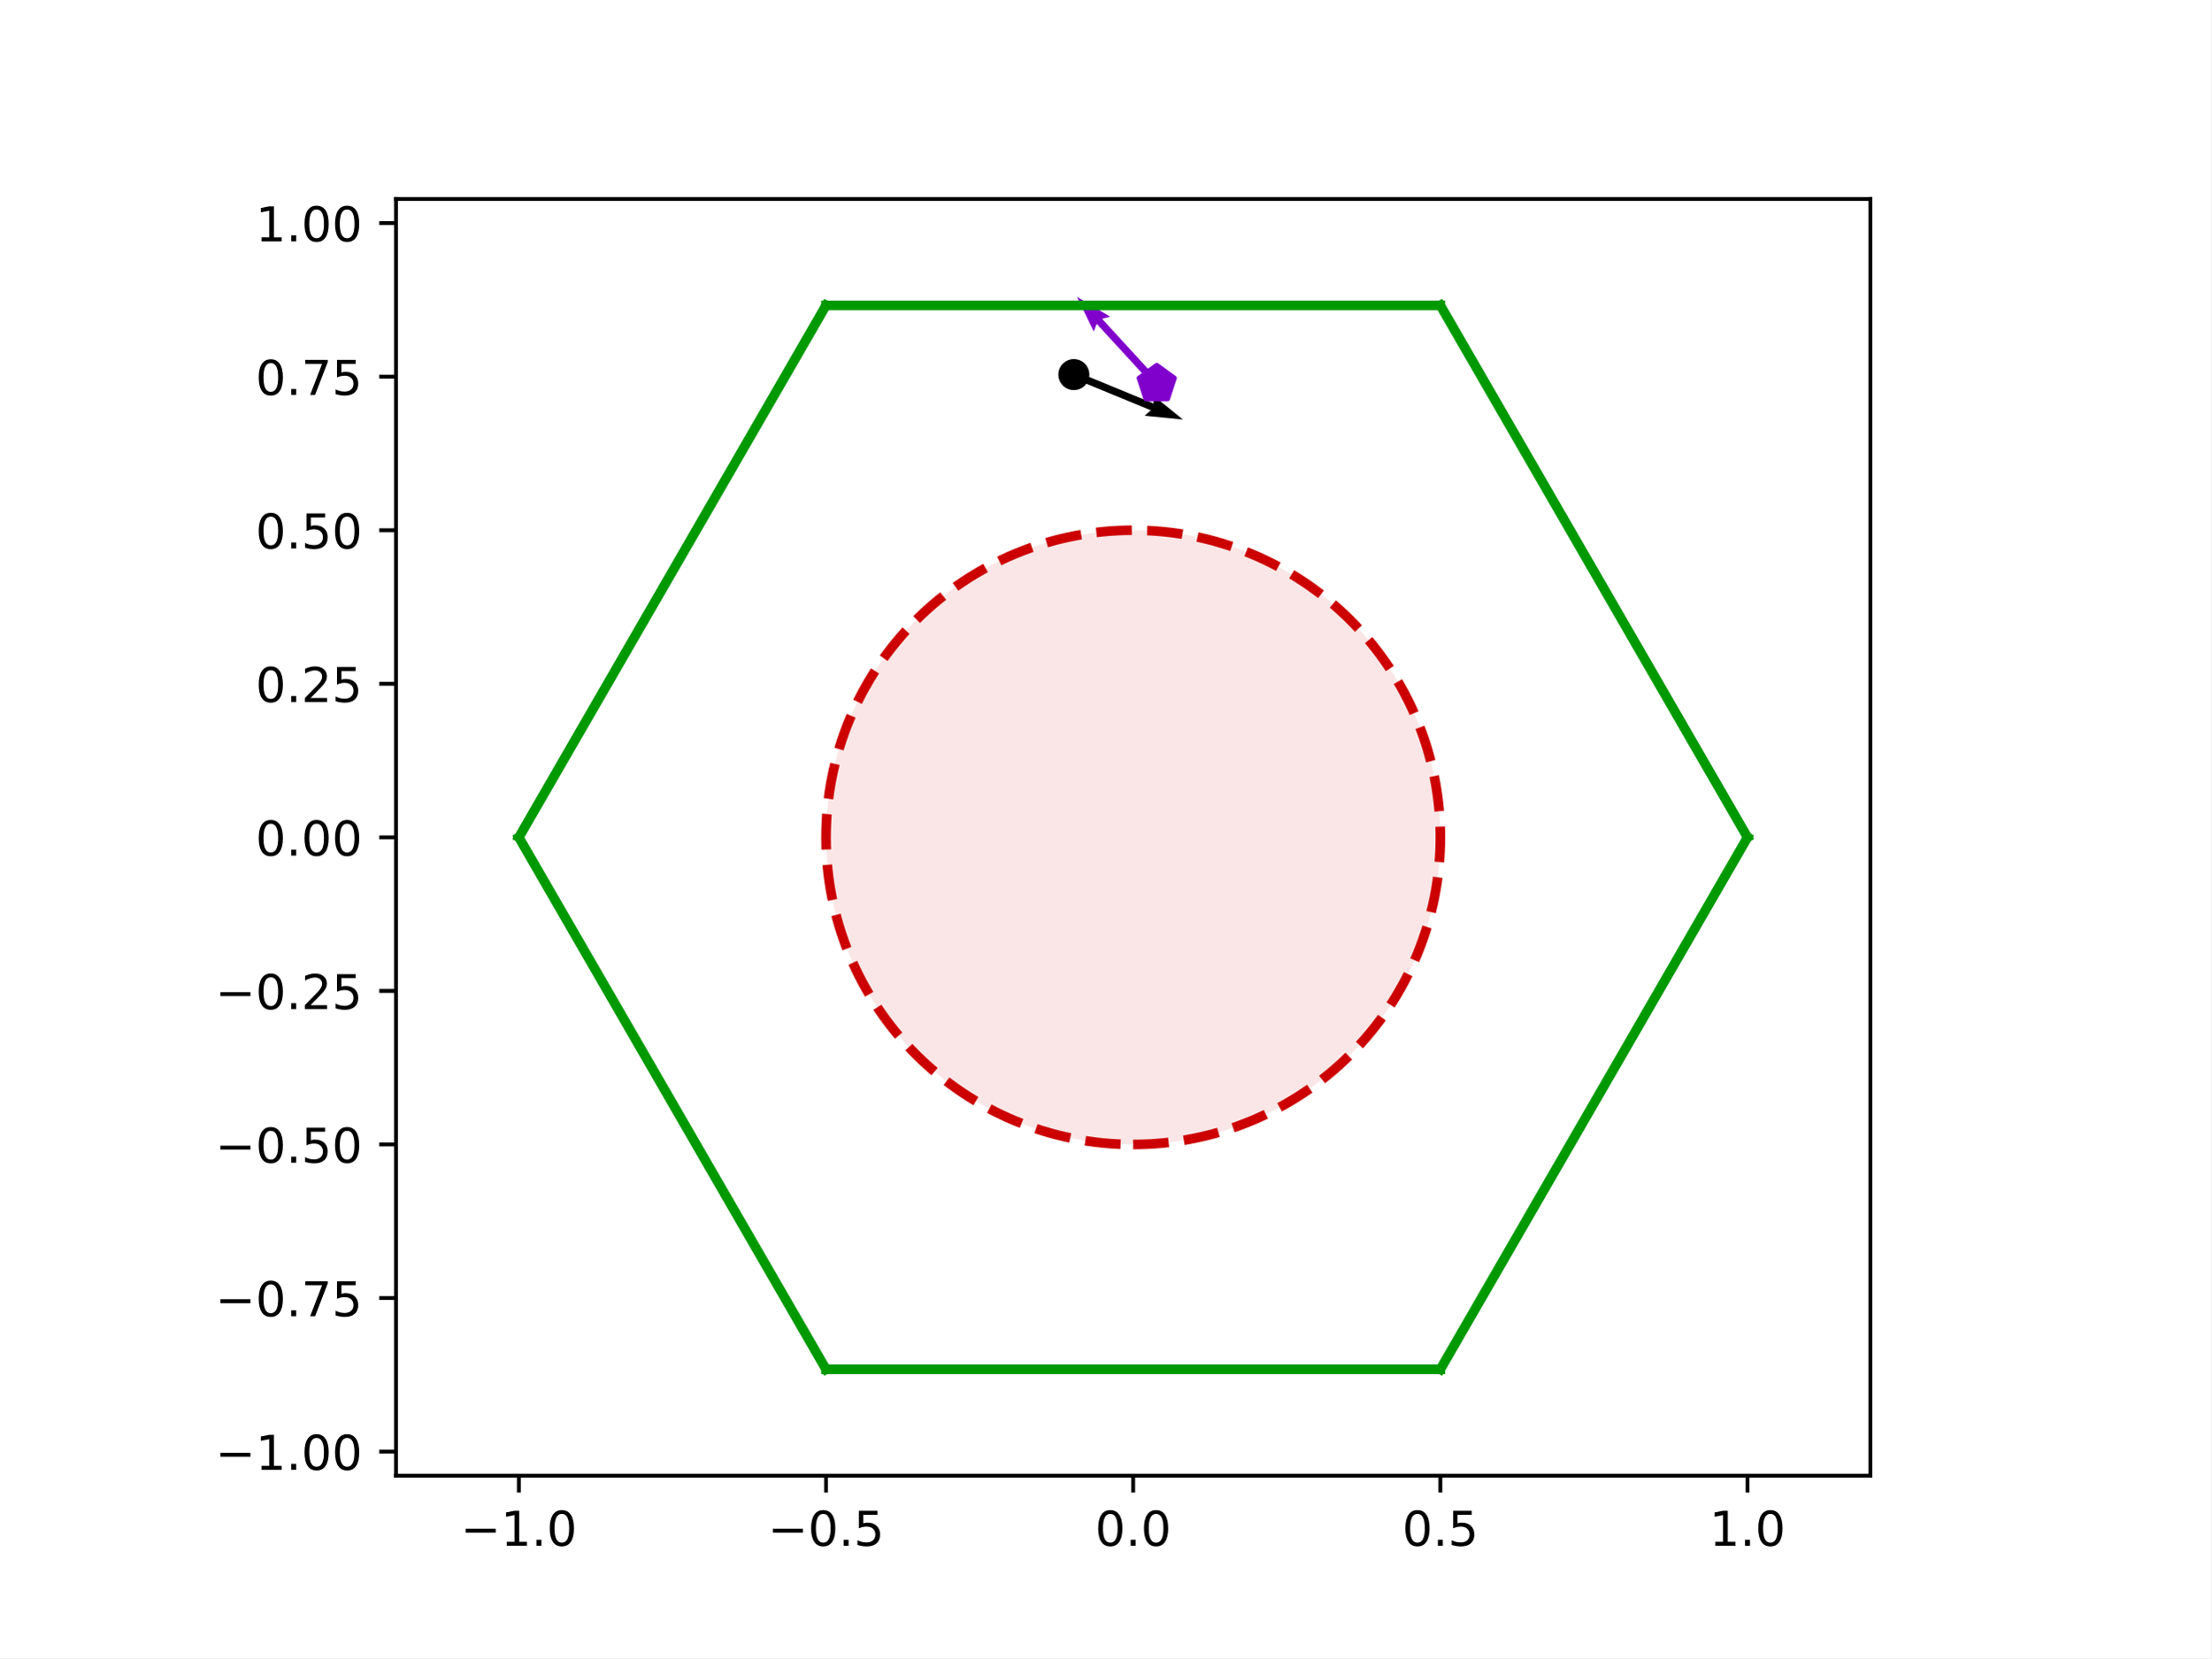
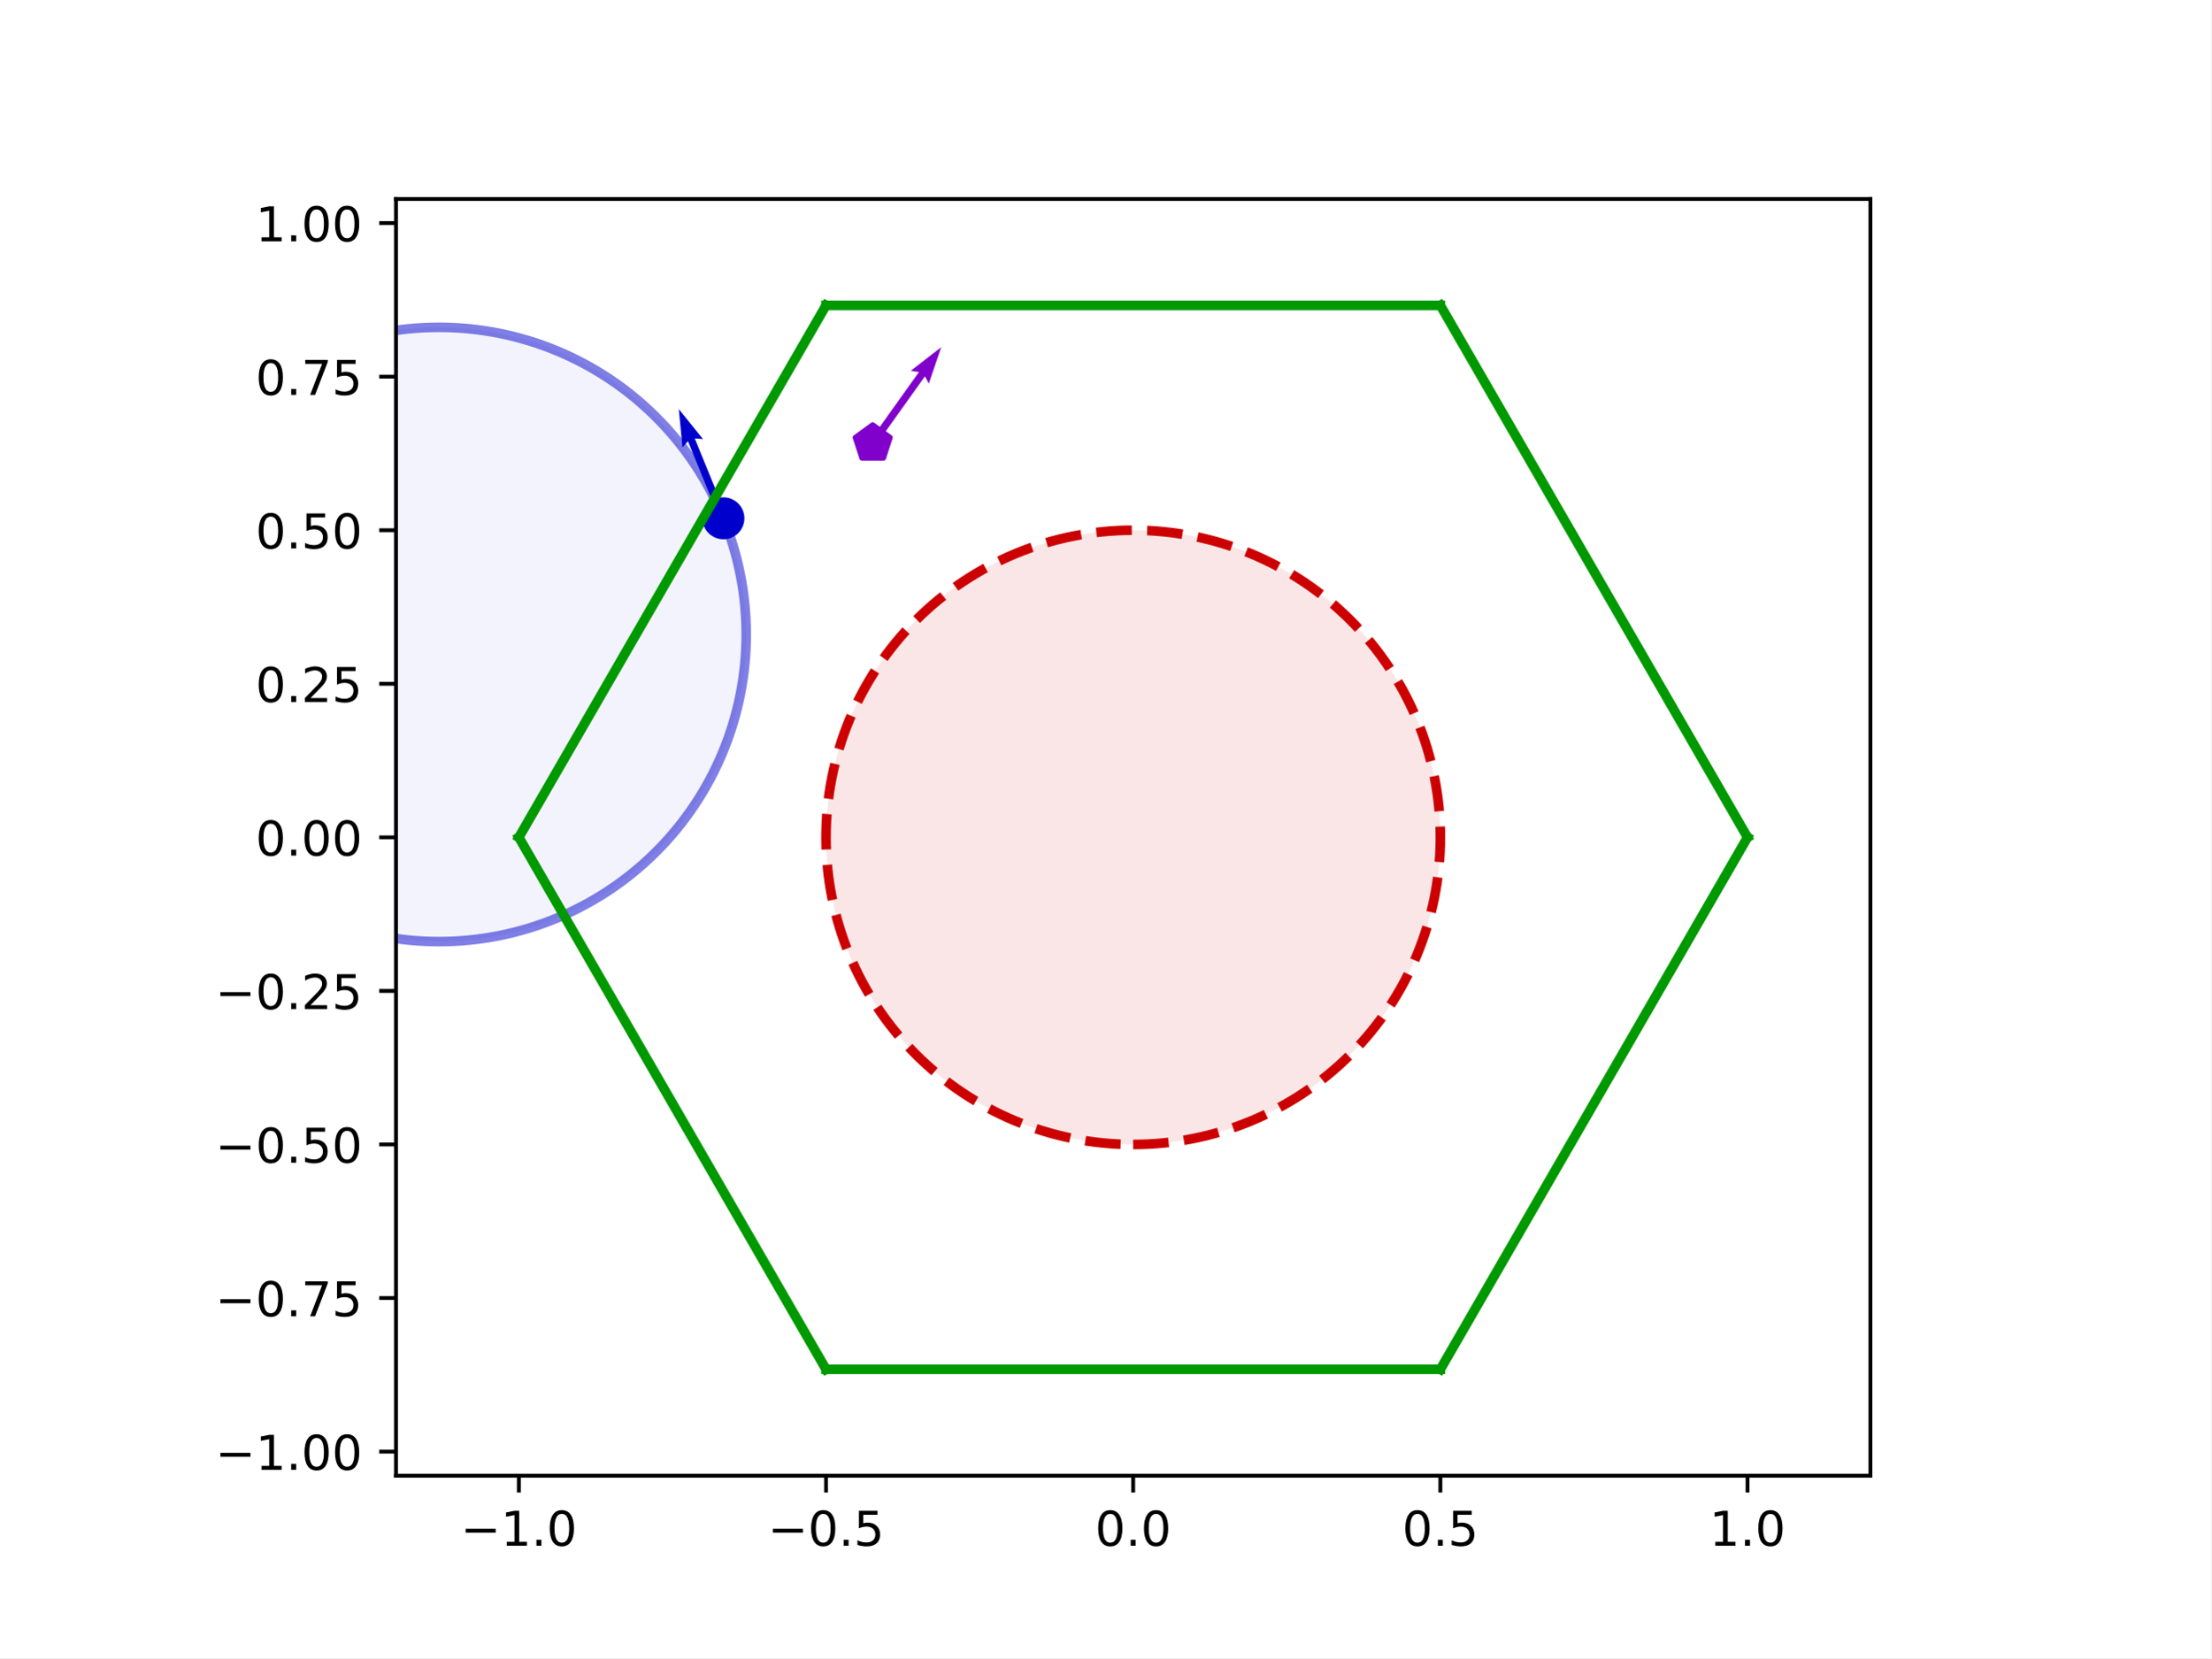
<svg xmlns="http://www.w3.org/2000/svg" xmlns:xlink="http://www.w3.org/1999/xlink" height="345.6pt" version="1.1" viewBox="0 0 460.8 345.6" width="460.8pt">
  <defs>
    <style type="text/css">
*{stroke-linecap:butt;stroke-linejoin:round;}
  </style>
  </defs>
  <g id="figure_1">
    <g id="patch_1">
      <path d="M 0 345.6  L 460.8 345.6  L 460.8 0  L 0 0  z " style="fill:#ffffff;" />
    </g>
    <g id="axes_1">
      <g id="patch_2">
        <path d="M 82.52 307.584  L 389.8 307.584  L 389.8 41.472  L 82.52 41.472  z " style="fill:#ffffff;" />
      </g>
      <g id="PathCollection_1">
        <defs>
-           <path d="M 0 2.739  C 0.726 2.739 1.423 2.45 1.936 1.936  C 2.45 1.423 2.739 0.726 2.739 0  C 2.739 -0.726 2.45 -1.423 1.936 -1.936  C 1.423 -2.45 0.726 -2.739 0 -2.739  C -0.726 -2.739 -1.423 -2.45 -1.936 -1.936  C -2.45 -1.423 -2.739 -0.726 -2.739 0  C -2.739 0.726 -2.45 1.423 -1.936 1.936  C -1.423 2.45 -0.726 2.739 0 2.739  z " id="mc2b96e93eb" style="stroke:#000000;" />
+           <path d="M 0 -3.873  L -3.683 -1.197  L -2.276 3.133  L 2.276 3.133  L 3.683 -1.197  z " id="md230983f75" style="stroke:#8000cc;" />
        </defs>
-         <g clip-path="url(#pbceae06fa7)">
-           <use style="stroke:#000000;" x="223.794" xlink:href="#mc2b96e93eb" y="78.074" />
+         <g clip-path="url(#pb1e399c103)">
+           <use style="fill:#8000cc;stroke:#8000cc;" x="181.869" xlink:href="#md230983f75" y="92.369" />
        </g>
      </g>
      <g id="Quiver_1">
-         <path clip-path="url(#pbceae06fa7)" d="M 224.086 77.364  L 240.423 84.095  L 240.298 82.382  L 246.523 87.439  L 238.542 86.643  L 239.838 85.515  L 223.501 78.785  L 224.086 77.364  " />
+         <path clip-path="url(#pb1e399c103)" d="M 181.244 91.923  L 191.509 77.542  L 189.812 77.275  L 196.151 72.361  L 193.564 79.953  L 192.76 78.435  L 182.494 92.815  L 181.244 91.923  " style="fill:#8000cc;" />
      </g>
      <g id="PathCollection_2">
        <defs>
-           <path d="M 0 -3.873  L -3.683 -1.197  L -2.276 3.133  L 2.276 3.133  L 3.683 -1.197  z " id="mfac04e224f" style="stroke:#8000cc;" />
+           <path d="M 0 3.873  C 1.027 3.873 2.012 3.465 2.739 2.739  C 3.465 2.012 3.873 1.027 3.873 0  C 3.873 -1.027 3.465 -2.012 2.739 -2.739  C 2.012 -3.465 1.027 -3.873 0 -3.873  C -1.027 -3.873 -2.012 -3.465 -2.739 -2.739  C -3.465 -2.012 -3.873 -1.027 -3.873 0  C -3.873 1.027 -3.465 2.012 -2.739 2.739  C -2.012 3.465 -1.027 3.873 0 3.873  z " id="mb8b3f4d381" style="stroke:#0000cc;" />
        </defs>
-         <g clip-path="url(#pbceae06fa7)">
-           <use style="fill:#8000cc;stroke:#8000cc;" x="241.065" xlink:href="#mfac04e224f" y="79.996" />
+         <g clip-path="url(#pb1e399c103)">
+           <use style="fill:#0000cc;stroke:#0000cc;" x="150.756" xlink:href="#mb8b3f4d381" y="108.028" />
        </g>
      </g>
      <g id="Quiver_2">
-         <path clip-path="url(#pbceae06fa7)" d="M 240.499 80.516  L 228.555 67.495  L 227.942 69.1  L 224.447 61.881  L 231.339 65.984  L 229.687 66.457  L 241.631 79.477  L 240.499 80.516  " style="fill:#8000cc;" />
+         <path clip-path="url(#pb1e399c103)" d="M 150.045 108.319  L 143.363 91.963  L 142.231 93.255  L 141.459 85.272  L 146.498 91.512  L 144.785 91.382  L 151.467 107.738  L 150.045 108.319  " style="fill:#0000cc;" />
      </g>
      <g id="patch_3">
-         <path clip-path="url(#pbceae06fa7)" d="M 236.16 238.545  C 253.137 238.545 269.422 231.799 281.427 219.795  C 293.431 207.79 300.177 191.505 300.177 174.528  C 300.177 157.551 293.431 141.266 281.427 129.261  C 269.422 117.257 253.137 110.511 236.16 110.511  C 219.183 110.511 202.898 117.257 190.893 129.261  C 178.889 141.266 172.143 157.551 172.143 174.528  C 172.143 191.505 178.889 207.79 190.893 219.795  C 202.898 231.799 219.183 238.545 236.16 238.545  z " style="fill:#cc0000;fill-opacity:0.1;stroke:#cc0000;stroke-dasharray:7.4,3.2;stroke-dashoffset:0;stroke-linejoin:miter;stroke-width:2;" />
+         <path clip-path="url(#pb1e399c103)" d="M 236.16 238.545  C 253.137 238.545 269.422 231.799 281.427 219.795  C 293.431 207.79 300.177 191.505 300.177 174.528  C 300.177 157.551 293.431 141.266 281.427 129.261  C 269.422 117.257 253.137 110.511 236.16 110.511  C 219.183 110.511 202.898 117.257 190.893 129.261  C 178.889 141.266 172.143 157.551 172.143 174.528  C 172.143 191.505 178.889 207.79 190.893 219.795  C 202.898 231.799 219.183 238.545 236.16 238.545  z " style="fill:#cc0000;fill-opacity:0.1;stroke:#cc0000;stroke-dasharray:7.4,3.2;stroke-dashoffset:0;stroke-linejoin:miter;stroke-width:2;" />
+       </g>
+       <g id="patch_4">
+         <path clip-path="url(#pb1e399c103)" d="M 91.495 196.257  C 108.472 196.257 124.757 189.511 136.761 177.507  C 148.766 165.502 155.511 149.217 155.511 132.24  C 155.511 115.263 148.766 98.978 136.761 86.973  C 124.757 74.969 108.472 68.223 91.495 68.223  C 74.517 68.223 58.233 74.969 46.228 86.973  C 34.223 98.978 27.478 115.263 27.478 132.24  C 27.478 149.217 34.223 165.502 46.228 177.507  C 58.233 189.511 74.517 196.257 91.495 196.257  z " style="fill:#0000cc;fill-opacity:0.05;stroke:#0000cc;stroke-linejoin:miter;stroke-opacity:0.5;stroke-width:2;" />
      </g>
      <g id="matplotlib.axis_1">
        <g id="xtick_1">
          <g id="line2d_1">
            <defs>
-               <path d="M 0 0  L 0 3.5  " id="me026e946fe" style="stroke:#000000;stroke-width:0.8;" />
-             </defs>
-             <g>
-               <use style="stroke:#000000;stroke-width:0.8;" x="108.127" xlink:href="#me026e946fe" y="307.584" />
+               <path d="M 0 0  L 0 3.5  " id="md503c4b7db" style="stroke:#000000;stroke-width:0.8;" />
+             </defs>
+             <g>
+               <use style="stroke:#000000;stroke-width:0.8;" x="108.127" xlink:href="#md503c4b7db" y="307.584" />
            </g>
          </g>
          <g id="text_1">
            <defs>
              <path d="M 10.594 35.5  L 73.188 35.5  L 73.188 27.203  L 10.594 27.203  z " id="DejaVuSans-8722" />
              <path d="M 12.406 8.297  L 28.516 8.297  L 28.516 63.922  L 10.984 60.406  L 10.984 69.391  L 28.422 72.906  L 38.281 72.906  L 38.281 8.297  L 54.391 8.297  L 54.391 0  L 12.406 0  z " id="DejaVuSans-49" />
              <path d="M 10.688 12.406  L 21 12.406  L 21 0  L 10.688 0  z " id="DejaVuSans-46" />
              <path d="M 31.781 66.406  Q 24.172 66.406 20.328 58.906  Q 16.5 51.422 16.5 36.375  Q 16.5 21.391 20.328 13.891  Q 24.172 6.391 31.781 6.391  Q 39.453 6.391 43.281 13.891  Q 47.125 21.391 47.125 36.375  Q 47.125 51.422 43.281 58.906  Q 39.453 66.406 31.781 66.406  z M 31.781 74.219  Q 44.047 74.219 50.516 64.516  Q 56.984 54.828 56.984 36.375  Q 56.984 17.969 50.516 8.266  Q 44.047 -1.422 31.781 -1.422  Q 19.531 -1.422 13.062 8.266  Q 6.594 17.969 6.594 36.375  Q 6.594 54.828 13.062 64.516  Q 19.531 74.219 31.781 74.219  z " id="DejaVuSans-48" />
            </defs>
            <g transform="translate(95.9854 322.1824)scale(0.1 -0.1)">
              <use xlink:href="#DejaVuSans-8722" />
              <use x="83.789" xlink:href="#DejaVuSans-49" />
              <use x="147.412" xlink:href="#DejaVuSans-46" />
              <use x="179.199" xlink:href="#DejaVuSans-48" />
            </g>
          </g>
        </g>
        <g id="xtick_2">
          <g id="line2d_2">
            <g>
-               <use style="stroke:#000000;stroke-width:0.8;" x="172.143" xlink:href="#me026e946fe" y="307.584" />
+               <use style="stroke:#000000;stroke-width:0.8;" x="172.143" xlink:href="#md503c4b7db" y="307.584" />
            </g>
          </g>
          <g id="text_2">
            <defs>
              <path d="M 10.797 72.906  L 49.516 72.906  L 49.516 64.594  L 19.828 64.594  L 19.828 46.734  Q 21.969 47.469 24.109 47.828  Q 26.266 48.188 28.422 48.188  Q 40.625 48.188 47.75 41.5  Q 54.891 34.812 54.891 23.391  Q 54.891 11.625 47.562 5.094  Q 40.234 -1.422 26.906 -1.422  Q 22.312 -1.422 17.547 -0.641  Q 12.797 0.141 7.719 1.703  L 7.719 11.625  Q 12.109 9.234 16.797 8.062  Q 21.484 6.891 26.703 6.891  Q 35.156 6.891 40.078 11.328  Q 45.016 15.766 45.016 23.391  Q 45.016 31 40.078 35.438  Q 35.156 39.891 26.703 39.891  Q 22.75 39.891 18.812 39.016  Q 14.891 38.141 10.797 36.281  z " id="DejaVuSans-53" />
            </defs>
            <g transform="translate(160.002 322.1824)scale(0.1 -0.1)">
              <use xlink:href="#DejaVuSans-8722" />
              <use x="83.789" xlink:href="#DejaVuSans-48" />
              <use x="147.412" xlink:href="#DejaVuSans-46" />
              <use x="179.199" xlink:href="#DejaVuSans-53" />
            </g>
          </g>
        </g>
        <g id="xtick_3">
          <g id="line2d_3">
            <g>
-               <use style="stroke:#000000;stroke-width:0.8;" x="236.16" xlink:href="#me026e946fe" y="307.584" />
+               <use style="stroke:#000000;stroke-width:0.8;" x="236.16" xlink:href="#md503c4b7db" y="307.584" />
            </g>
          </g>
          <g id="text_3">
            <g transform="translate(228.2084 322.1824)scale(0.1 -0.1)">
              <use xlink:href="#DejaVuSans-48" />
              <use x="63.623" xlink:href="#DejaVuSans-46" />
              <use x="95.41" xlink:href="#DejaVuSans-48" />
            </g>
          </g>
        </g>
        <g id="xtick_4">
          <g id="line2d_4">
            <g>
-               <use style="stroke:#000000;stroke-width:0.8;" x="300.177" xlink:href="#me026e946fe" y="307.584" />
+               <use style="stroke:#000000;stroke-width:0.8;" x="300.177" xlink:href="#md503c4b7db" y="307.584" />
            </g>
          </g>
          <g id="text_4">
            <g transform="translate(292.225 322.1824)scale(0.1 -0.1)">
              <use xlink:href="#DejaVuSans-48" />
              <use x="63.623" xlink:href="#DejaVuSans-46" />
              <use x="95.41" xlink:href="#DejaVuSans-53" />
            </g>
          </g>
        </g>
        <g id="xtick_5">
          <g id="line2d_5">
            <g>
-               <use style="stroke:#000000;stroke-width:0.8;" x="364.193" xlink:href="#me026e946fe" y="307.584" />
+               <use style="stroke:#000000;stroke-width:0.8;" x="364.193" xlink:href="#md503c4b7db" y="307.584" />
            </g>
          </g>
          <g id="text_5">
            <g transform="translate(356.2416 322.1824)scale(0.1 -0.1)">
              <use xlink:href="#DejaVuSans-49" />
              <use x="63.623" xlink:href="#DejaVuSans-46" />
              <use x="95.41" xlink:href="#DejaVuSans-48" />
            </g>
          </g>
        </g>
      </g>
      <g id="matplotlib.axis_2">
        <g id="ytick_1">
          <g id="line2d_6">
            <defs>
-               <path d="M 0 0  L -3.5 0  " id="m1c2b49e868" style="stroke:#000000;stroke-width:0.8;" />
-             </defs>
-             <g>
-               <use style="stroke:#000000;stroke-width:0.8;" x="82.52" xlink:href="#m1c2b49e868" y="302.561" />
+               <path d="M 0 0  L -3.5 0  " id="m6328e8c731" style="stroke:#000000;stroke-width:0.8;" />
+             </defs>
+             <g>
+               <use style="stroke:#000000;stroke-width:0.8;" x="82.52" xlink:href="#m6328e8c731" y="302.561" />
            </g>
          </g>
          <g id="text_6">
            <g transform="translate(44.87485 306.3604)scale(0.1 -0.1)">
              <use xlink:href="#DejaVuSans-8722" />
              <use x="83.789" xlink:href="#DejaVuSans-49" />
              <use x="147.412" xlink:href="#DejaVuSans-46" />
              <use x="179.199" xlink:href="#DejaVuSans-48" />
              <use x="242.822" xlink:href="#DejaVuSans-48" />
            </g>
          </g>
        </g>
        <g id="ytick_2">
          <g id="line2d_7">
            <g>
-               <use style="stroke:#000000;stroke-width:0.8;" x="82.52" xlink:href="#m1c2b49e868" y="270.553" />
+               <use style="stroke:#000000;stroke-width:0.8;" x="82.52" xlink:href="#m6328e8c731" y="270.553" />
            </g>
          </g>
          <g id="text_7">
            <defs>
              <path d="M 8.203 72.906  L 55.078 72.906  L 55.078 68.703  L 28.609 0  L 18.312 0  L 43.219 64.594  L 8.203 64.594  z " id="DejaVuSans-55" />
            </defs>
            <g transform="translate(44.87485 274.3521)scale(0.1 -0.1)">
              <use xlink:href="#DejaVuSans-8722" />
              <use x="83.789" xlink:href="#DejaVuSans-48" />
              <use x="147.412" xlink:href="#DejaVuSans-46" />
              <use x="179.199" xlink:href="#DejaVuSans-55" />
              <use x="242.822" xlink:href="#DejaVuSans-53" />
            </g>
          </g>
        </g>
        <g id="ytick_3">
          <g id="line2d_8">
            <g>
-               <use style="stroke:#000000;stroke-width:0.8;" x="82.52" xlink:href="#m1c2b49e868" y="238.545" />
+               <use style="stroke:#000000;stroke-width:0.8;" x="82.52" xlink:href="#m6328e8c731" y="238.545" />
            </g>
          </g>
          <g id="text_8">
            <g transform="translate(44.87485 242.3438)scale(0.1 -0.1)">
              <use xlink:href="#DejaVuSans-8722" />
              <use x="83.789" xlink:href="#DejaVuSans-48" />
              <use x="147.412" xlink:href="#DejaVuSans-46" />
              <use x="179.199" xlink:href="#DejaVuSans-53" />
              <use x="242.822" xlink:href="#DejaVuSans-48" />
            </g>
          </g>
        </g>
        <g id="ytick_4">
          <g id="line2d_9">
            <g>
-               <use style="stroke:#000000;stroke-width:0.8;" x="82.52" xlink:href="#m1c2b49e868" y="206.536" />
+               <use style="stroke:#000000;stroke-width:0.8;" x="82.52" xlink:href="#m6328e8c731" y="206.536" />
            </g>
          </g>
          <g id="text_9">
            <defs>
              <path d="M 19.188 8.297  L 53.609 8.297  L 53.609 0  L 7.328 0  L 7.328 8.297  Q 12.938 14.109 22.625 23.891  Q 32.328 33.688 34.812 36.531  Q 39.547 41.844 41.422 45.531  Q 43.312 49.219 43.312 52.781  Q 43.312 58.594 39.234 62.25  Q 35.156 65.922 28.609 65.922  Q 23.969 65.922 18.812 64.312  Q 13.672 62.703 7.812 59.422  L 7.812 69.391  Q 13.766 71.781 18.938 73  Q 24.125 74.219 28.422 74.219  Q 39.75 74.219 46.484 68.547  Q 53.219 62.891 53.219 53.422  Q 53.219 48.922 51.531 44.891  Q 49.859 40.875 45.406 35.406  Q 44.188 33.984 37.641 27.219  Q 31.109 20.453 19.188 8.297  z " id="DejaVuSans-50" />
            </defs>
            <g transform="translate(44.87485 210.3355)scale(0.1 -0.1)">
              <use xlink:href="#DejaVuSans-8722" />
              <use x="83.789" xlink:href="#DejaVuSans-48" />
              <use x="147.412" xlink:href="#DejaVuSans-46" />
              <use x="179.199" xlink:href="#DejaVuSans-50" />
              <use x="242.822" xlink:href="#DejaVuSans-53" />
            </g>
          </g>
        </g>
        <g id="ytick_5">
          <g id="line2d_10">
            <g>
-               <use style="stroke:#000000;stroke-width:0.8;" x="82.52" xlink:href="#m1c2b49e868" y="174.528" />
+               <use style="stroke:#000000;stroke-width:0.8;" x="82.52" xlink:href="#m6328e8c731" y="174.528" />
            </g>
          </g>
          <g id="text_10">
            <g transform="translate(53.25454 178.3272)scale(0.1 -0.1)">
              <use xlink:href="#DejaVuSans-48" />
              <use x="63.623" xlink:href="#DejaVuSans-46" />
              <use x="95.41" xlink:href="#DejaVuSans-48" />
              <use x="159.033" xlink:href="#DejaVuSans-48" />
            </g>
          </g>
        </g>
        <g id="ytick_6">
          <g id="line2d_11">
            <g>
-               <use style="stroke:#000000;stroke-width:0.8;" x="82.52" xlink:href="#m1c2b49e868" y="142.52" />
+               <use style="stroke:#000000;stroke-width:0.8;" x="82.52" xlink:href="#m6328e8c731" y="142.52" />
            </g>
          </g>
          <g id="text_11">
            <g transform="translate(53.25454 146.3189)scale(0.1 -0.1)">
              <use xlink:href="#DejaVuSans-48" />
              <use x="63.623" xlink:href="#DejaVuSans-46" />
              <use x="95.41" xlink:href="#DejaVuSans-50" />
              <use x="159.033" xlink:href="#DejaVuSans-53" />
            </g>
          </g>
        </g>
        <g id="ytick_7">
          <g id="line2d_12">
            <g>
-               <use style="stroke:#000000;stroke-width:0.8;" x="82.52" xlink:href="#m1c2b49e868" y="110.511" />
+               <use style="stroke:#000000;stroke-width:0.8;" x="82.52" xlink:href="#m6328e8c731" y="110.511" />
            </g>
          </g>
          <g id="text_12">
            <g transform="translate(53.25454 114.3106)scale(0.1 -0.1)">
              <use xlink:href="#DejaVuSans-48" />
              <use x="63.623" xlink:href="#DejaVuSans-46" />
              <use x="95.41" xlink:href="#DejaVuSans-53" />
              <use x="159.033" xlink:href="#DejaVuSans-48" />
            </g>
          </g>
        </g>
        <g id="ytick_8">
          <g id="line2d_13">
            <g>
-               <use style="stroke:#000000;stroke-width:0.8;" x="82.52" xlink:href="#m1c2b49e868" y="78.503" />
+               <use style="stroke:#000000;stroke-width:0.8;" x="82.52" xlink:href="#m6328e8c731" y="78.503" />
            </g>
          </g>
          <g id="text_13">
            <g transform="translate(53.25454 82.30232)scale(0.1 -0.1)">
              <use xlink:href="#DejaVuSans-48" />
              <use x="63.623" xlink:href="#DejaVuSans-46" />
              <use x="95.41" xlink:href="#DejaVuSans-55" />
              <use x="159.033" xlink:href="#DejaVuSans-53" />
            </g>
          </g>
        </g>
        <g id="ytick_9">
          <g id="line2d_14">
            <g>
-               <use style="stroke:#000000;stroke-width:0.8;" x="82.52" xlink:href="#m1c2b49e868" y="46.495" />
+               <use style="stroke:#000000;stroke-width:0.8;" x="82.52" xlink:href="#m6328e8c731" y="46.495" />
            </g>
          </g>
          <g id="text_14">
            <g transform="translate(53.25454 50.29402)scale(0.1 -0.1)">
              <use xlink:href="#DejaVuSans-49" />
              <use x="63.623" xlink:href="#DejaVuSans-46" />
              <use x="95.41" xlink:href="#DejaVuSans-48" />
              <use x="159.033" xlink:href="#DejaVuSans-48" />
            </g>
          </g>
        </g>
      </g>
      <g id="line2d_15">
-         <path clip-path="url(#pbceae06fa7)" d="M 300.177 63.648  L 172.143 63.648  " style="fill:none;stroke:#009900;stroke-linecap:square;stroke-width:2;" />
+         <path clip-path="url(#pb1e399c103)" d="M 300.177 63.648  L 172.143 63.648  " style="fill:none;stroke:#009900;stroke-linecap:square;stroke-width:2;" />
      </g>
      <g id="line2d_16">
-         <path clip-path="url(#pbceae06fa7)" d="M 172.143 63.648  L 108.127 174.528  " style="fill:none;stroke:#009900;stroke-linecap:square;stroke-width:2;" />
+         <path clip-path="url(#pb1e399c103)" d="M 172.143 63.648  L 108.127 174.528  " style="fill:none;stroke:#009900;stroke-linecap:square;stroke-width:2;" />
      </g>
      <g id="line2d_17">
-         <path clip-path="url(#pbceae06fa7)" d="M 108.127 174.528  L 172.143 285.408  " style="fill:none;stroke:#009900;stroke-linecap:square;stroke-width:2;" />
+         <path clip-path="url(#pb1e399c103)" d="M 108.127 174.528  L 172.143 285.408  " style="fill:none;stroke:#009900;stroke-linecap:square;stroke-width:2;" />
      </g>
      <g id="line2d_18">
-         <path clip-path="url(#pbceae06fa7)" d="M 172.143 285.408  L 300.177 285.408  " style="fill:none;stroke:#009900;stroke-linecap:square;stroke-width:2;" />
+         <path clip-path="url(#pb1e399c103)" d="M 172.143 285.408  L 300.177 285.408  " style="fill:none;stroke:#009900;stroke-linecap:square;stroke-width:2;" />
      </g>
      <g id="line2d_19">
-         <path clip-path="url(#pbceae06fa7)" d="M 300.177 285.408  L 364.193 174.528  " style="fill:none;stroke:#009900;stroke-linecap:square;stroke-width:2;" />
+         <path clip-path="url(#pb1e399c103)" d="M 300.177 285.408  L 364.193 174.528  " style="fill:none;stroke:#009900;stroke-linecap:square;stroke-width:2;" />
      </g>
      <g id="line2d_20">
-         <path clip-path="url(#pbceae06fa7)" d="M 364.193 174.528  L 300.177 63.648  " style="fill:none;stroke:#009900;stroke-linecap:square;stroke-width:2;" />
-       </g>
-       <g id="patch_4">
+         <path clip-path="url(#pb1e399c103)" d="M 364.193 174.528  L 300.177 63.648  " style="fill:none;stroke:#009900;stroke-linecap:square;stroke-width:2;" />
+       </g>
+       <g id="patch_5">
        <path d="M 82.52 307.584  L 82.52 41.472  " style="fill:none;stroke:#000000;stroke-linecap:square;stroke-linejoin:miter;stroke-width:0.8;" />
      </g>
-       <g id="patch_5">
+       <g id="patch_6">
        <path d="M 389.8 307.584  L 389.8 41.472  " style="fill:none;stroke:#000000;stroke-linecap:square;stroke-linejoin:miter;stroke-width:0.8;" />
      </g>
-       <g id="patch_6">
+       <g id="patch_7">
        <path d="M 82.52 307.584  L 389.8 307.584  " style="fill:none;stroke:#000000;stroke-linecap:square;stroke-linejoin:miter;stroke-width:0.8;" />
      </g>
-       <g id="patch_7">
+       <g id="patch_8">
        <path d="M 82.52 41.472  L 389.8 41.472  " style="fill:none;stroke:#000000;stroke-linecap:square;stroke-linejoin:miter;stroke-width:0.8;" />
      </g>
    </g>
  </g>
  <defs>
-     <clipPath id="pbceae06fa7">
+     <clipPath id="pb1e399c103">
      <rect height="266.112" width="307.28" x="82.52" y="41.472" />
    </clipPath>
  </defs>
</svg>
